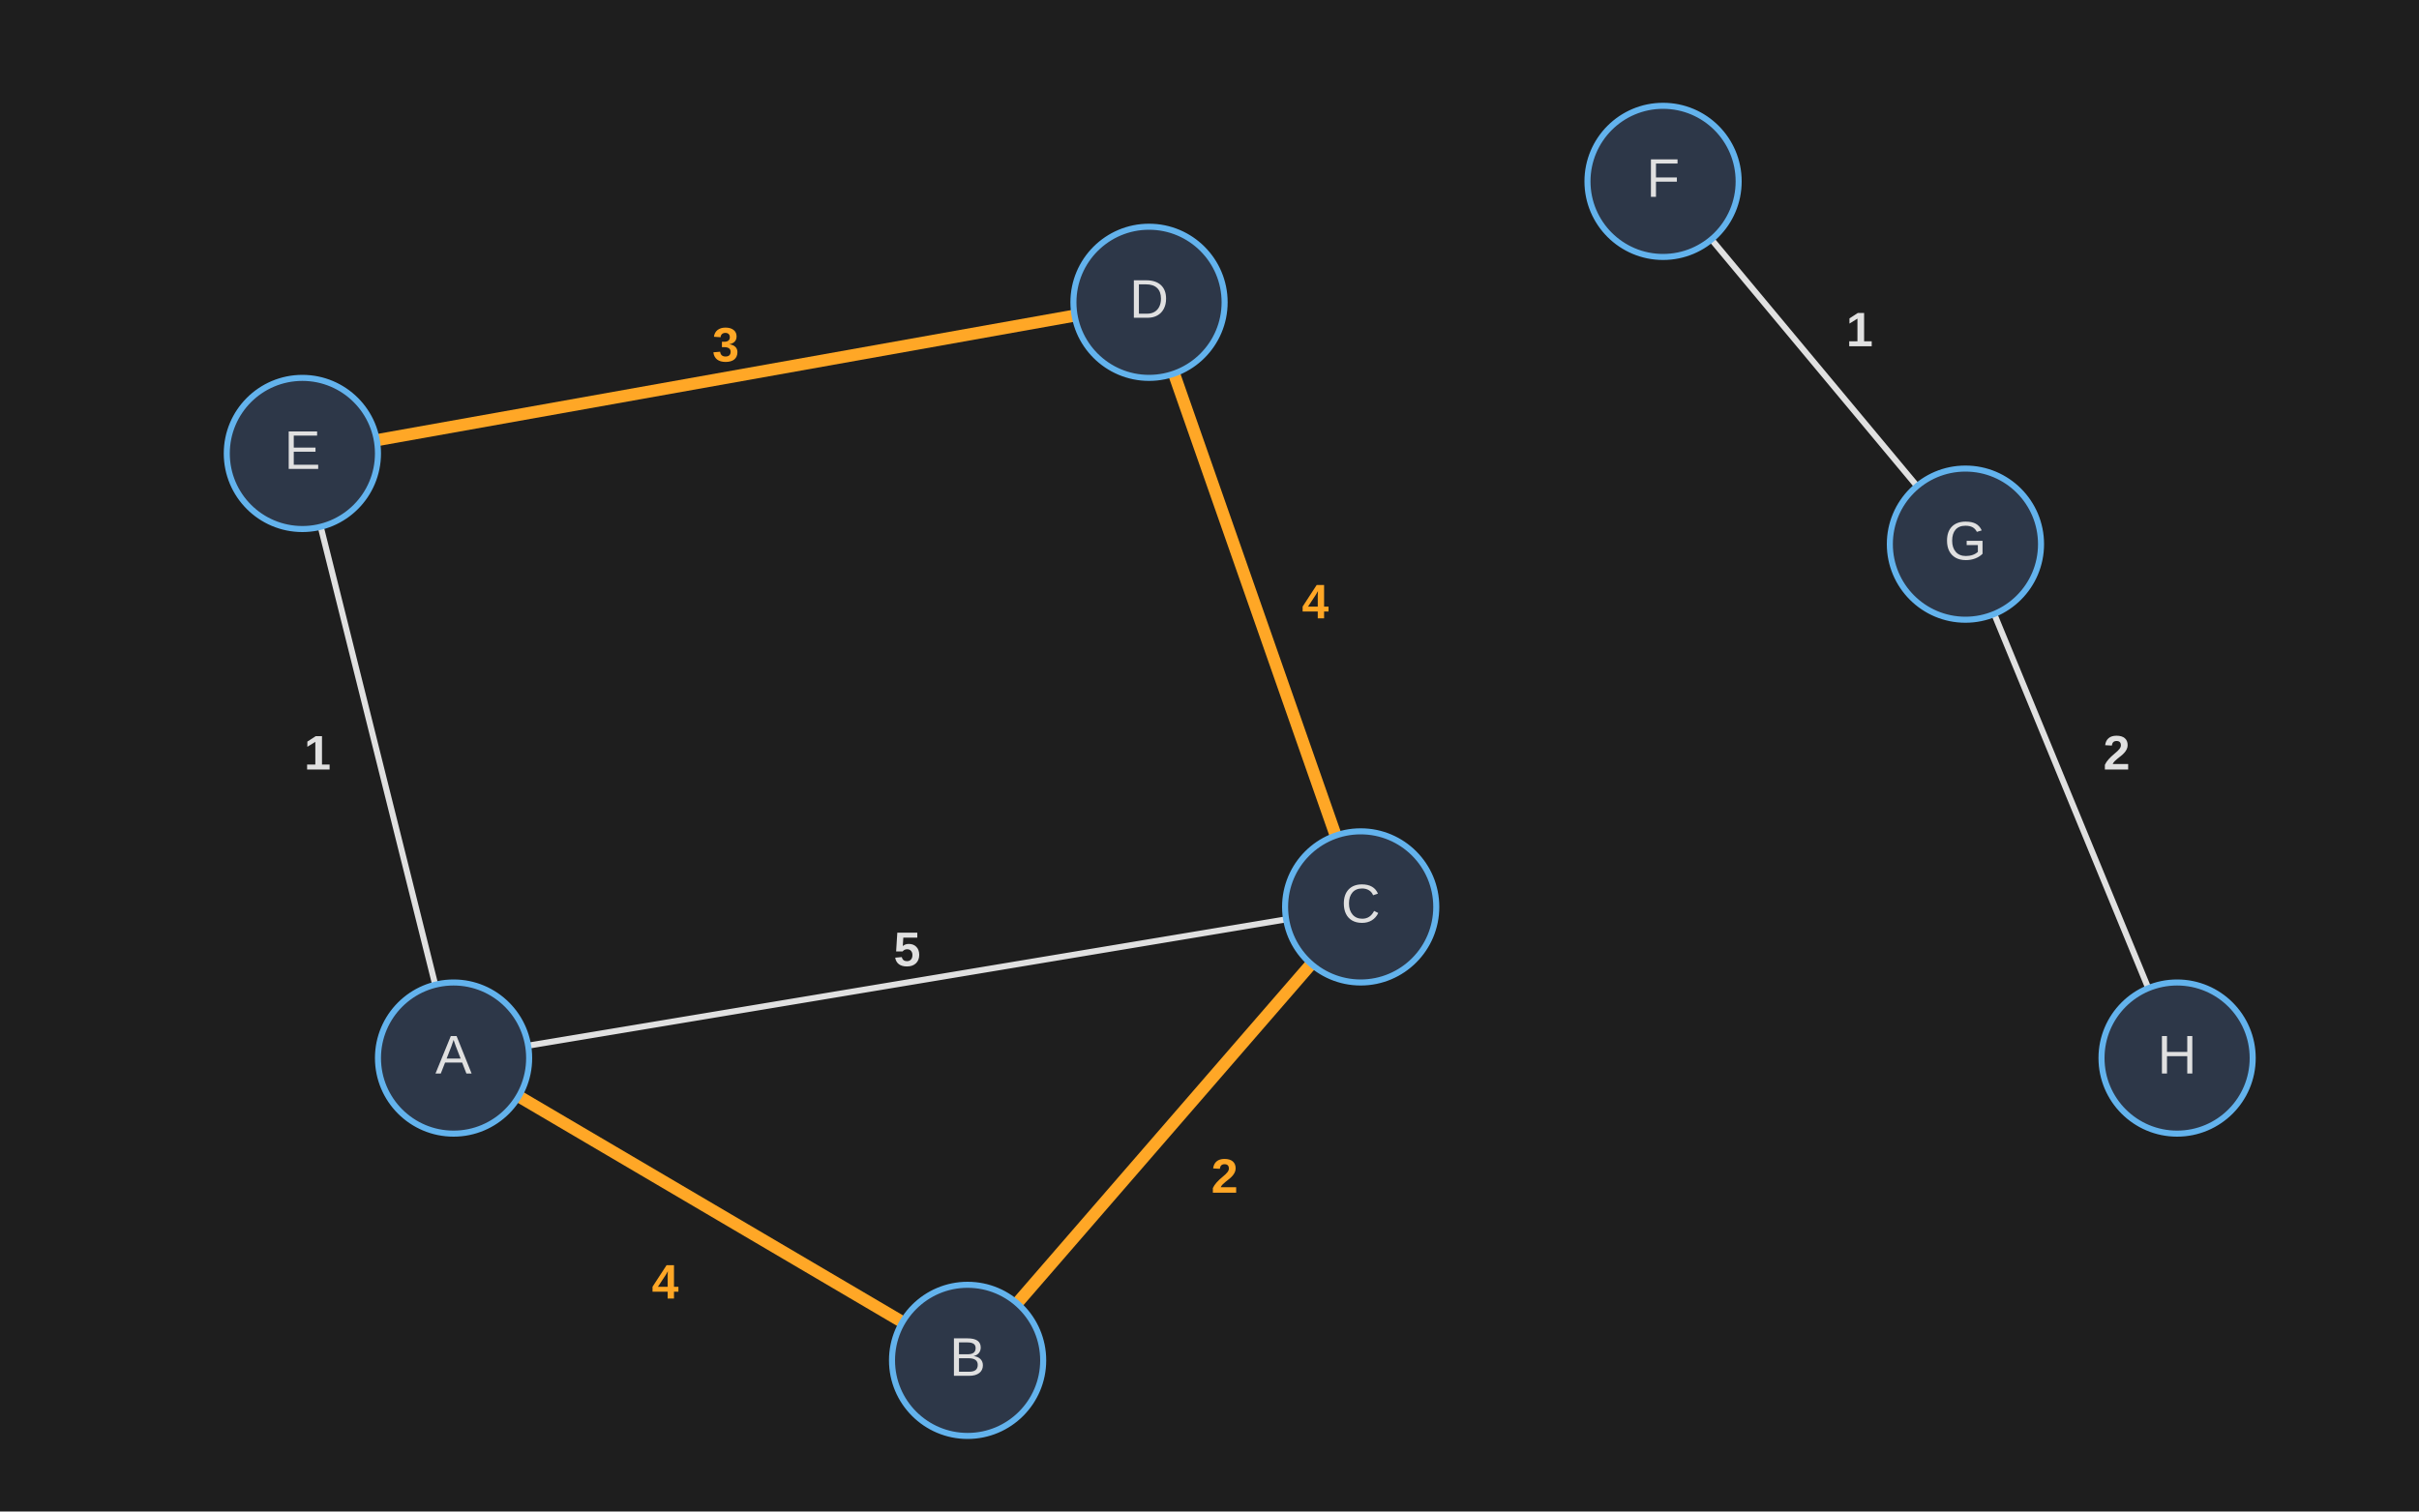
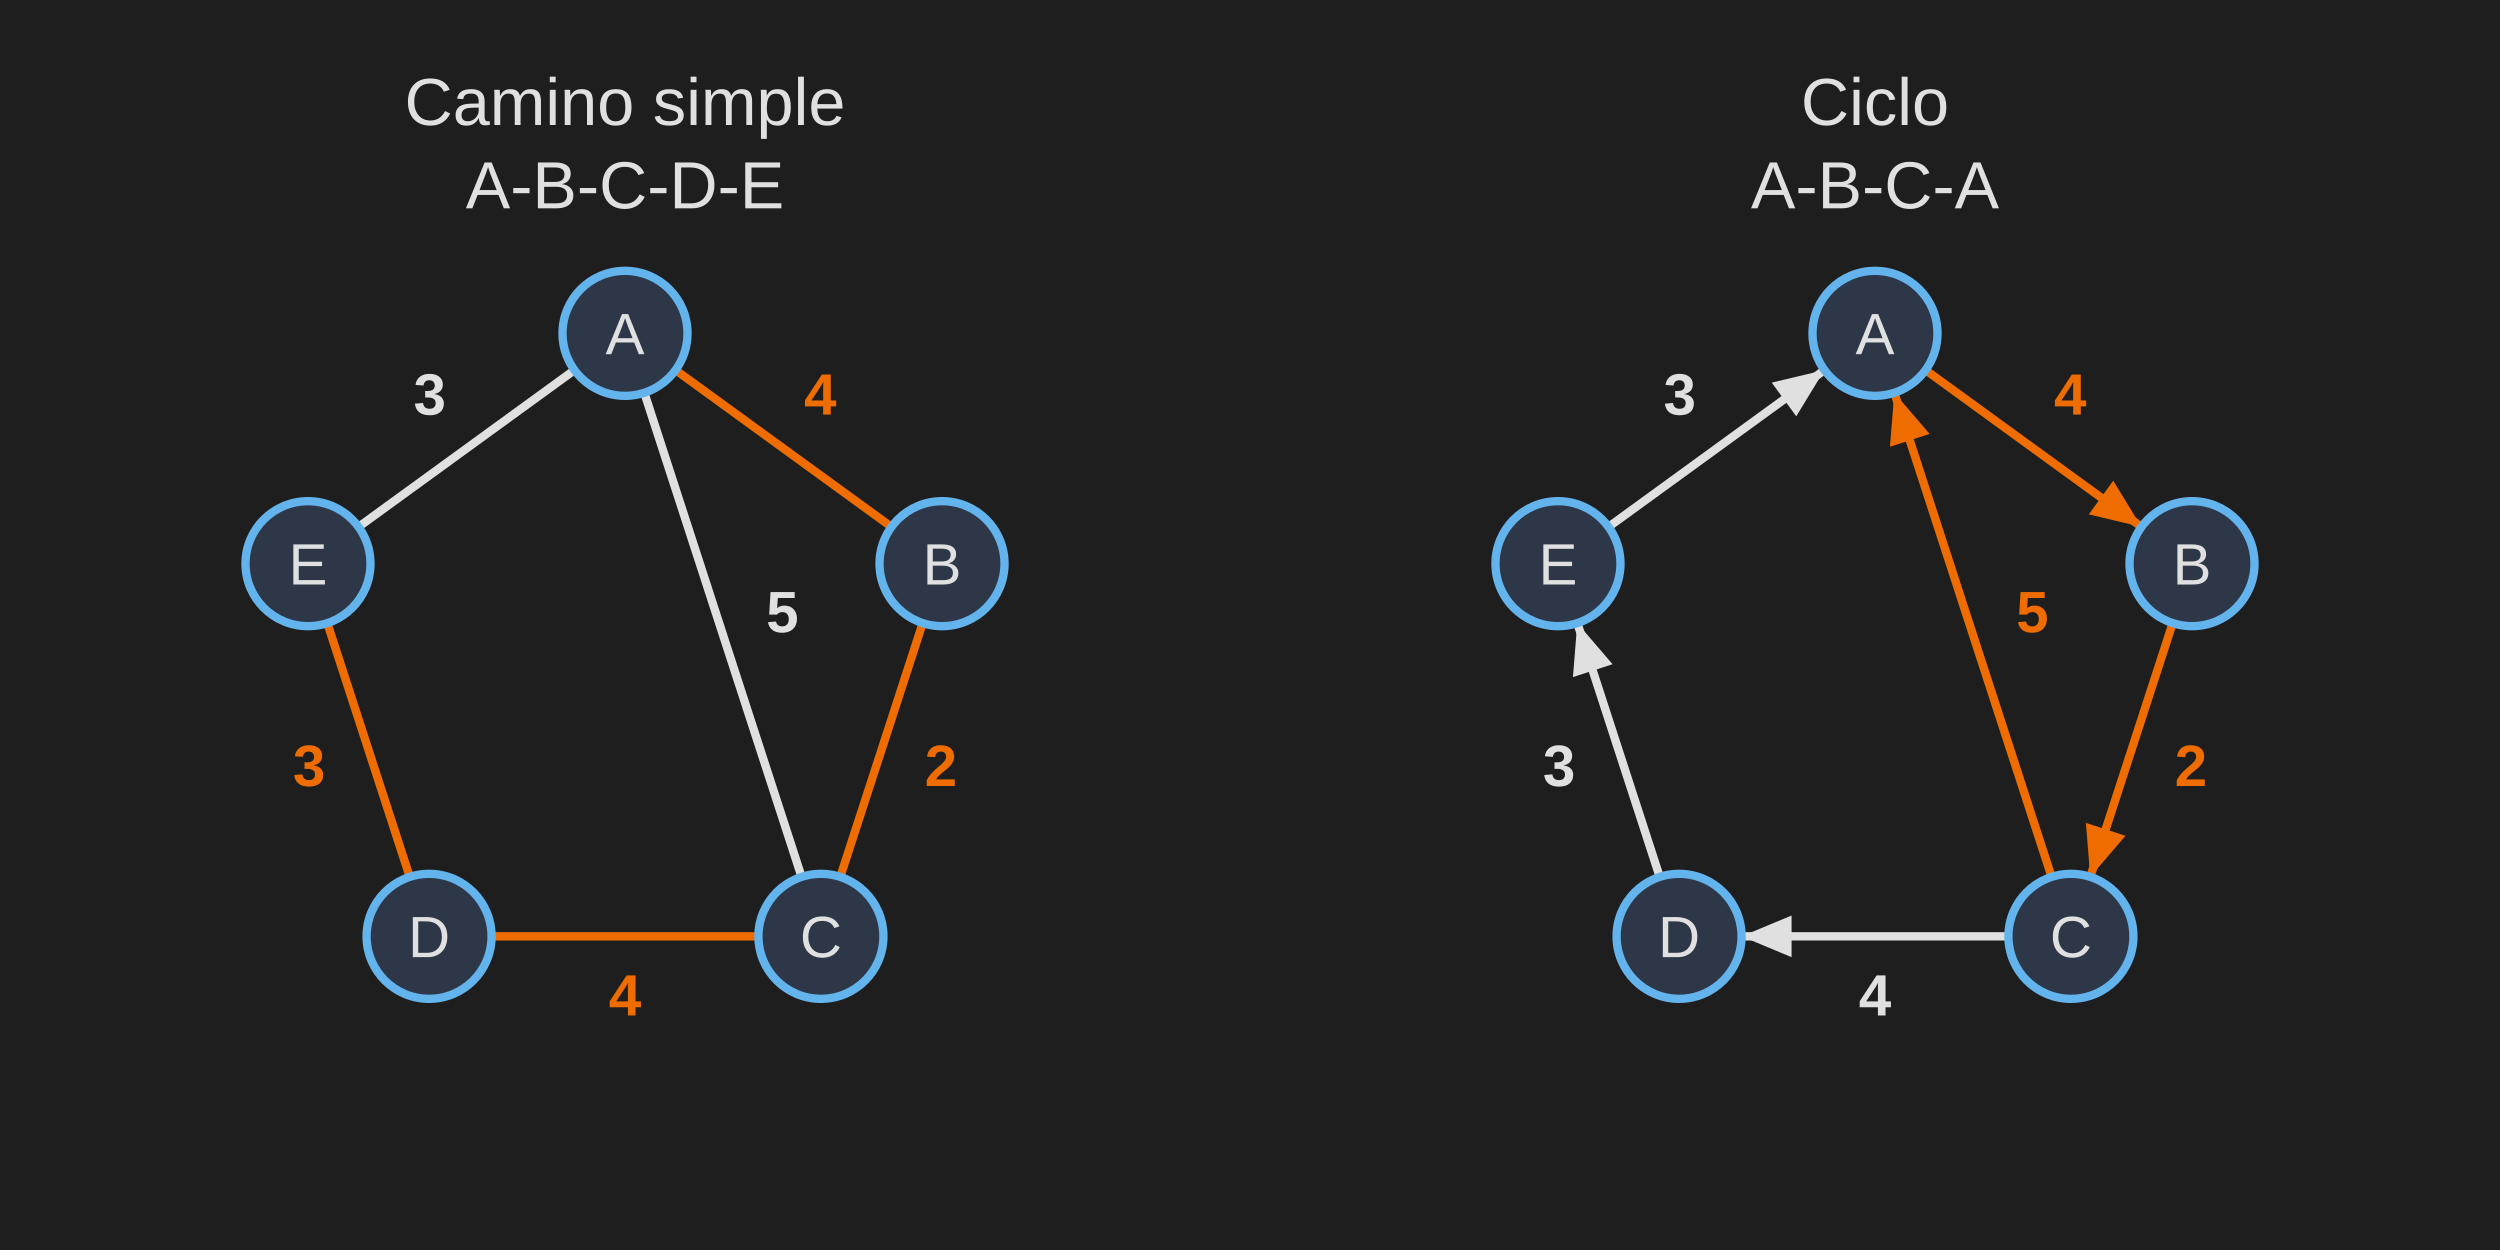
- <svg xmlns="http://www.w3.org/2000/svg" viewBox="0 0 800 500">
-   <rect width="800" height="500" fill="#1e1e1e" />
-   <style>
-     .label-node { font-family: Arial; font-size: 18px; text-anchor: middle; dominant-baseline: middle; fill: #e0e0e0; }
-     .label-weight { font-family: Arial; font-size: 16px; text-anchor: middle; dominant-baseline: middle; fill: #e0e0e0; font-weight: bold; }
-     /* Estilo para pesos resaltados en dark mode */
-     .highlight-weight { fill: #ffa726; } 
-   </style>
-   <g stroke-width="3">
-     <g stroke="#ffa726" stroke-width="4">
-       <line x1="150" y1="350" x2="320" y2="450" />
-       <line x1="320" y1="450" x2="450" y2="300" />
-       <line x1="450" y1="300" x2="380" y2="100" />
-       <line x1="380" y1="100" x2="100" y2="150" />
-     </g>
-     <g stroke="#e0e0e0" stroke-width="2">
-       <line x1="100" y1="150" x2="150" y2="350" />
-       <line x1="150" y1="350" x2="450" y2="300" />
-       <line x1="550" y1="60" x2="650" y2="180" />
-       <line x1="650" y1="180" x2="720" y2="350" />
-     </g>
-   </g>
-   <g>
-     <text x="220" y="425" class="label-weight highlight-weight">4</text>
-     <text x="405" y="390" class="label-weight highlight-weight">2</text>
-     <text x="435" y="200" class="label-weight highlight-weight">4</text>
-     <text x="240" y="115" class="label-weight highlight-weight">3</text>
-     <text x="105" y="250" class="label-weight">1</text>
-     <text x="300" y="315" class="label-weight">5</text>
-     <text x="615" y="110" class="label-weight">1</text>
-     <text x="700" y="250" class="label-weight">2</text>
-   </g>
-   <g stroke-width="2" fill="#2d3748" stroke="#63b3ed">
-     <circle cx="150" cy="350" r="25" />
-     <circle cx="320" cy="450" r="25" />
-     <circle cx="450" cy="300" r="25" />
-     <circle cx="380" cy="100" r="25" />
-     <circle cx="100" cy="150" r="25" />
-     <circle cx="550" cy="60" r="25" />
-     <circle cx="650" cy="180" r="25" />
-     <circle cx="720" cy="350" r="25" />
-   </g>
-   <g class="label-node">
-     <text x="150" y="350">A</text>
-     <text x="320" y="450">B</text>
-     <text x="450" y="300">C</text>
-     <text x="380" y="100">D</text>
-     <text x="100" y="150">E</text>
-     <text x="550" y="60">F</text>
-     <text x="650" y="180">G</text>
-     <text x="720" y="350">H</text>
-   </g>
+ <svg xmlns="http://www.w3.org/2000/svg" viewBox="0 0 600 300">
+   <rect width="600" height="300" fill="#1e1e1e" />
+   <defs>
+     <marker id="arrowhead" markerWidth="6" markerHeight="5" refX="6" refY="2.5" orient="auto">
+       <polygon points="0 0, 6 2.5, 0 5" fill="#e0e0e0" />
+     </marker>
+     <marker id="arrowhead-highlight" markerWidth="6" markerHeight="5" refX="6" refY="2.5" orient="auto">
+       <polygon points="0 0, 6 2.5, 0 5" fill="#ef6c00" />
+     </marker>
+   </defs>
+   <line x1="162.135" y1="88.817" x2="213.949" y2="126.462" stroke="#ef6c00" stroke-width="2" />
+   <text x="196.859" y="99.504" font-family="Arial" font-size="14" fill="#ef6c00" text-anchor="middle" font-weight="bold">4</text>
+   <line x1="221.449" y1="149.544" x2="201.658" y2="210.456" stroke="#ef6c00" stroke-width="2" />
+   <text x="225.82" y="188.635" font-family="Arial" font-size="14" fill="#ef6c00" text-anchor="middle" font-weight="bold">2</text>
+   <line x1="182.023" y1="224.721" x2="117.977" y2="224.721" stroke="#ef6c00" stroke-width="2" />
+   <text x="150.0" y="243.721" font-family="Arial" font-size="14" fill="#ef6c00" text-anchor="middle" font-weight="bold">4</text>
+   <line x1="98.342" y1="210.456" x2="78.551" y2="149.544" stroke="#ef6c00" stroke-width="2" />
+   <text x="74.18" y="188.635" font-family="Arial" font-size="14" fill="#ef6c00" text-anchor="middle" font-weight="bold">3</text>
+   <line x1="137.865" y1="88.817" x2="86.051" y2="126.462" stroke="#e0e0e0" stroke-width="2" />
+   <text x="103.141" y="99.504" font-family="Arial" font-size="14" fill="#e0e0e0" text-anchor="middle" font-weight="bold">3</text>
+   <line x1="154.635" y1="94.266" x2="192.388" y2="210.456" stroke="#e0e0e0" stroke-width="2" />
+   <text x="187.777" y="151.725" font-family="Arial" font-size="14" fill="#e0e0e0" text-anchor="middle" font-weight="bold">5</text>
+   <line x1="462.135" y1="88.817" x2="513.949" y2="126.462" stroke="#ef6c00" stroke-width="2" marker-end="url(#arrowhead-highlight)" />
+   <text x="496.859" y="99.504" font-family="Arial" font-size="14" fill="#ef6c00" text-anchor="middle" font-weight="bold">4</text>
+   <line x1="521.449" y1="149.544" x2="501.658" y2="210.456" stroke="#ef6c00" stroke-width="2" marker-end="url(#arrowhead-highlight)" />
+   <text x="525.82" y="188.635" font-family="Arial" font-size="14" fill="#ef6c00" text-anchor="middle" font-weight="bold">2</text>
+   <line x1="492.388" y1="210.456" x2="454.635" y2="94.266" stroke="#ef6c00" stroke-width="2" marker-end="url(#arrowhead-highlight)" />
+   <text x="487.777" y="151.725" font-family="Arial" font-size="14" fill="#ef6c00" text-anchor="middle" font-weight="bold">5</text>
+   <line x1="482.023" y1="224.721" x2="417.977" y2="224.721" stroke="#e0e0e0" stroke-width="2" marker-end="url(#arrowhead)" />
+   <text x="450.0" y="243.721" font-family="Arial" font-size="14" fill="#e0e0e0" text-anchor="middle" font-weight="bold">4</text>
+   <line x1="398.342" y1="210.456" x2="378.551" y2="149.544" stroke="#e0e0e0" stroke-width="2" marker-end="url(#arrowhead)" />
+   <text x="374.18" y="188.635" font-family="Arial" font-size="14" fill="#e0e0e0" text-anchor="middle" font-weight="bold">3</text>
+   <line x1="386.051" y1="126.462" x2="437.865" y2="88.817" stroke="#e0e0e0" stroke-width="2" marker-end="url(#arrowhead)" />
+   <text x="403.141" y="99.504" font-family="Arial" font-size="14" fill="#e0e0e0" text-anchor="middle" font-weight="bold">3</text>
+   <text x="150" y="30" font-family="Arial" font-size="16" fill="#e0e0e0" text-anchor="middle">Camino simple</text>
+   <text x="450" y="30" font-family="Arial" font-size="16" fill="#e0e0e0" text-anchor="middle">Ciclo</text>
+   <text x="150" y="50" font-family="Arial" font-size="16" fill="#e0e0e0" text-anchor="middle">A-B-C-D-E</text>
+   <text x="450" y="50" font-family="Arial" font-size="16" fill="#e0e0e0" text-anchor="middle">A-B-C-A</text>
+   <circle cx="150.0" cy="80.0" r="15" fill="#2d3748" stroke="#63b3ed" stroke-width="2" />
+   <text x="150.0" y="85.0" font-family="Arial" font-size="14" fill="#e0e0e0" text-anchor="middle">A</text>
+   <circle cx="226.085" cy="135.279" r="15" fill="#2d3748" stroke="#63b3ed" stroke-width="2" />
+   <text x="226.085" y="140.279" font-family="Arial" font-size="14" fill="#e0e0e0" text-anchor="middle">B</text>
+   <circle cx="197.023" cy="224.721" r="15" fill="#2d3748" stroke="#63b3ed" stroke-width="2" />
+   <text x="197.023" y="229.721" font-family="Arial" font-size="14" fill="#e0e0e0" text-anchor="middle">C</text>
+   <circle cx="102.977" cy="224.721" r="15" fill="#2d3748" stroke="#63b3ed" stroke-width="2" />
+   <text x="102.977" y="229.721" font-family="Arial" font-size="14" fill="#e0e0e0" text-anchor="middle">D</text>
+   <circle cx="73.915" cy="135.279" r="15" fill="#2d3748" stroke="#63b3ed" stroke-width="2" />
+   <text x="73.915" y="140.279" font-family="Arial" font-size="14" fill="#e0e0e0" text-anchor="middle">E</text>
+   <circle cx="450.0" cy="80.0" r="15" fill="#2d3748" stroke="#63b3ed" stroke-width="2" />
+   <text x="450.0" y="85.0" font-family="Arial" font-size="14" fill="#e0e0e0" text-anchor="middle">A</text>
+   <circle cx="526.085" cy="135.279" r="15" fill="#2d3748" stroke="#63b3ed" stroke-width="2" />
+   <text x="526.085" y="140.279" font-family="Arial" font-size="14" fill="#e0e0e0" text-anchor="middle">B</text>
+   <circle cx="497.023" cy="224.721" r="15" fill="#2d3748" stroke="#63b3ed" stroke-width="2" />
+   <text x="497.023" y="229.721" font-family="Arial" font-size="14" fill="#e0e0e0" text-anchor="middle">C</text>
+   <circle cx="402.977" cy="224.721" r="15" fill="#2d3748" stroke="#63b3ed" stroke-width="2" />
+   <text x="402.977" y="229.721" font-family="Arial" font-size="14" fill="#e0e0e0" text-anchor="middle">D</text>
+   <circle cx="373.915" cy="135.279" r="15" fill="#2d3748" stroke="#63b3ed" stroke-width="2" />
+   <text x="373.915" y="140.279" font-family="Arial" font-size="14" fill="#e0e0e0" text-anchor="middle">E</text>
</svg>
